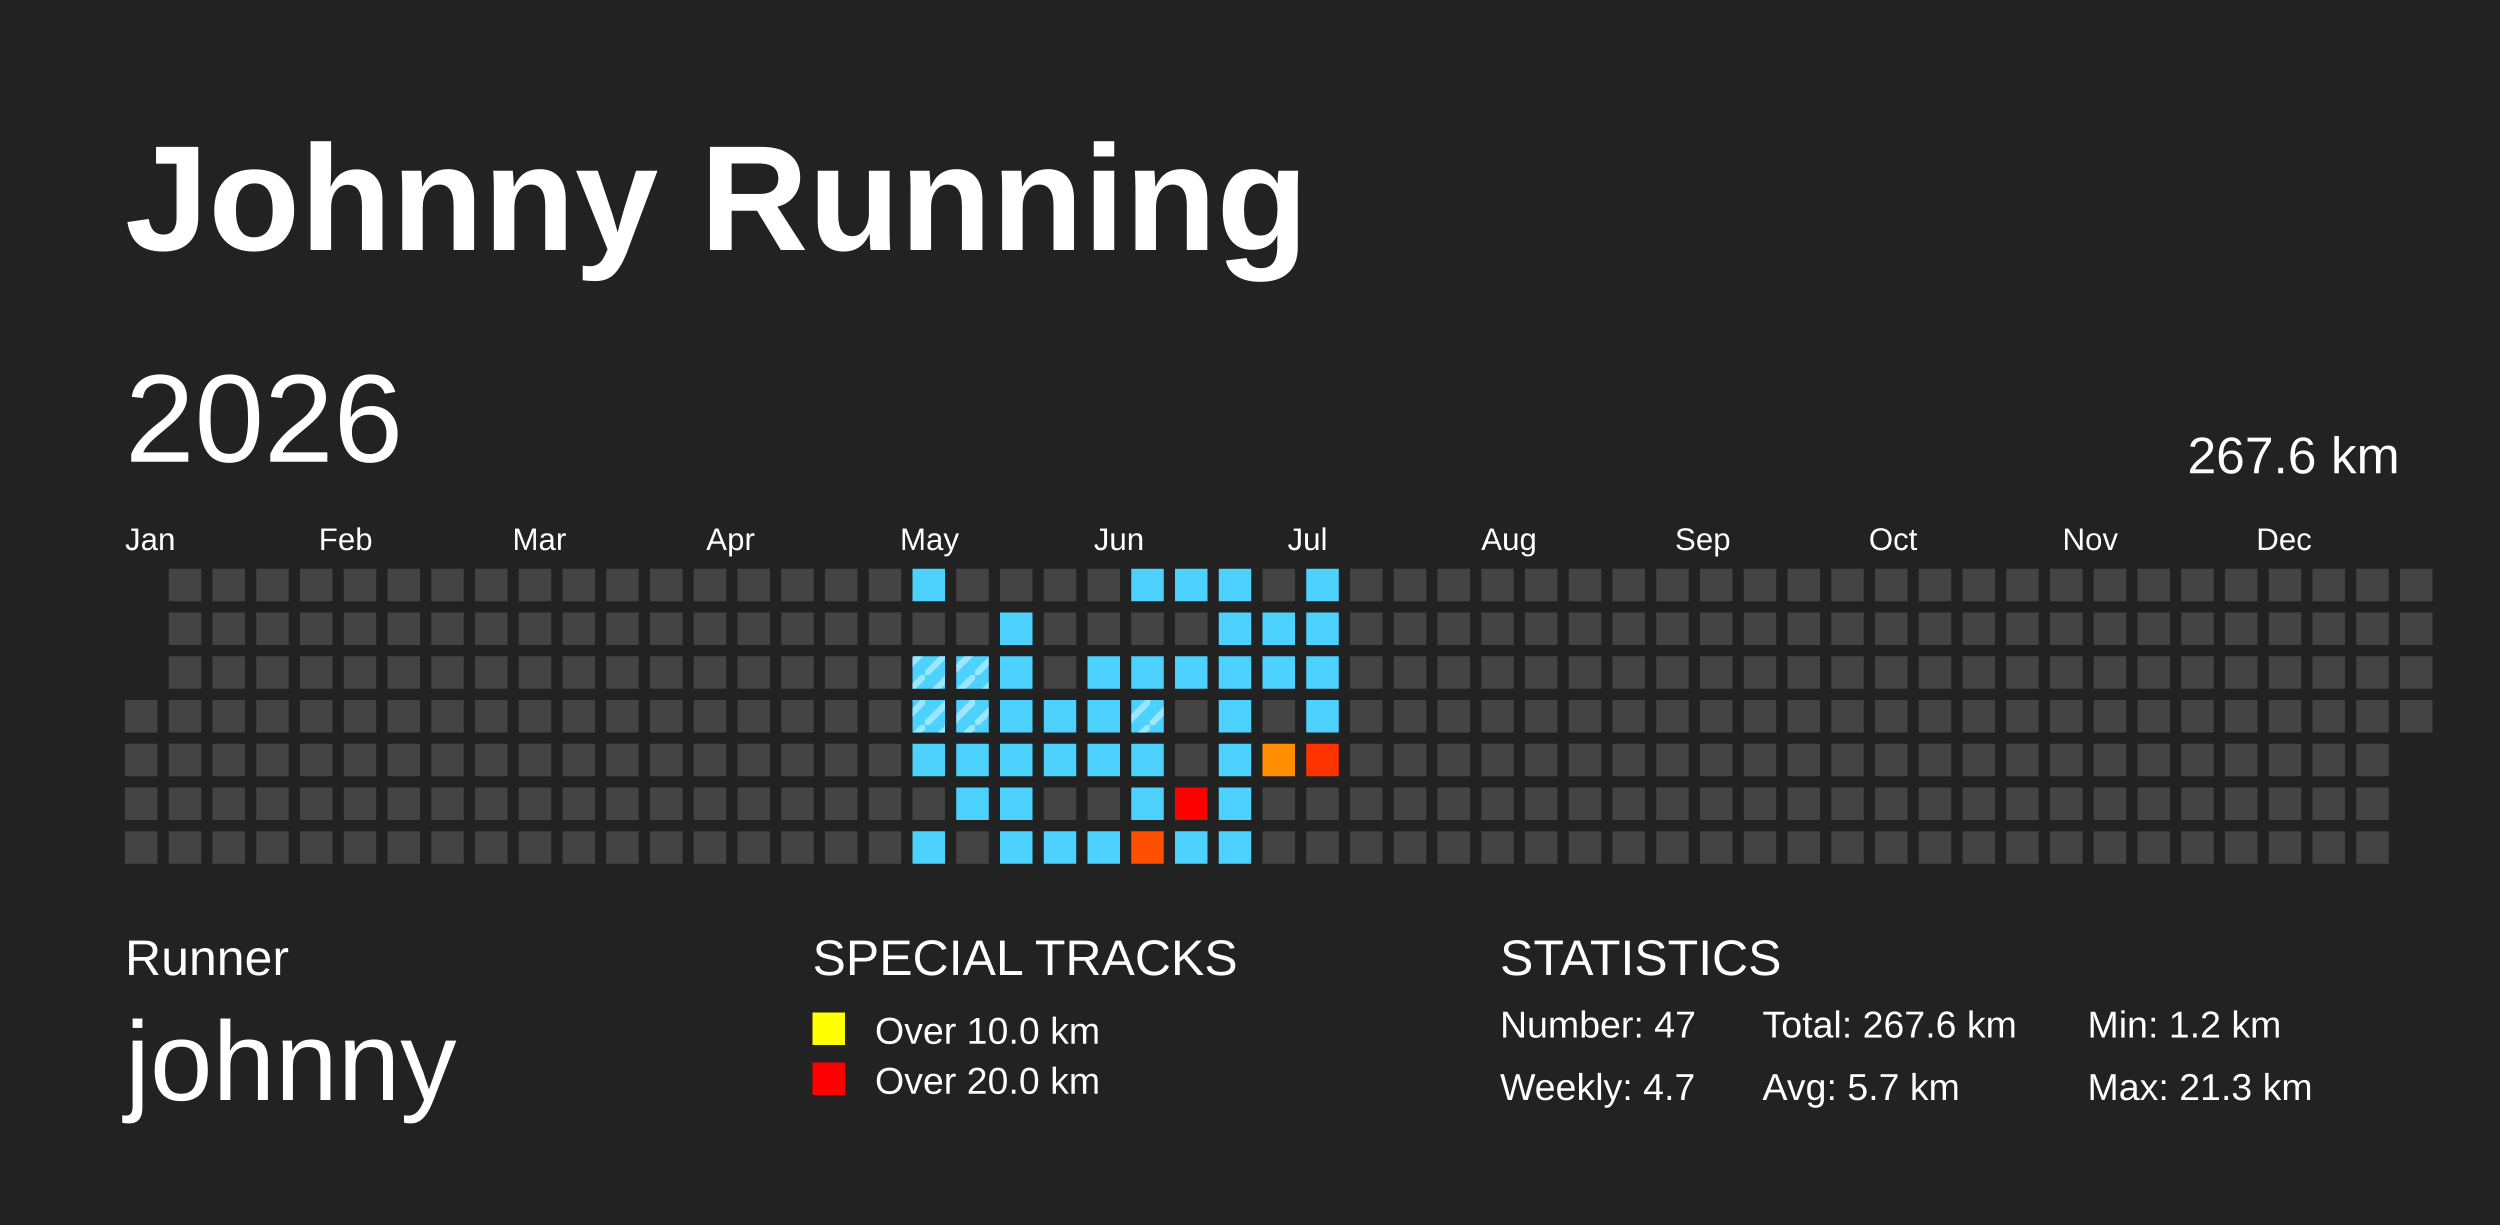
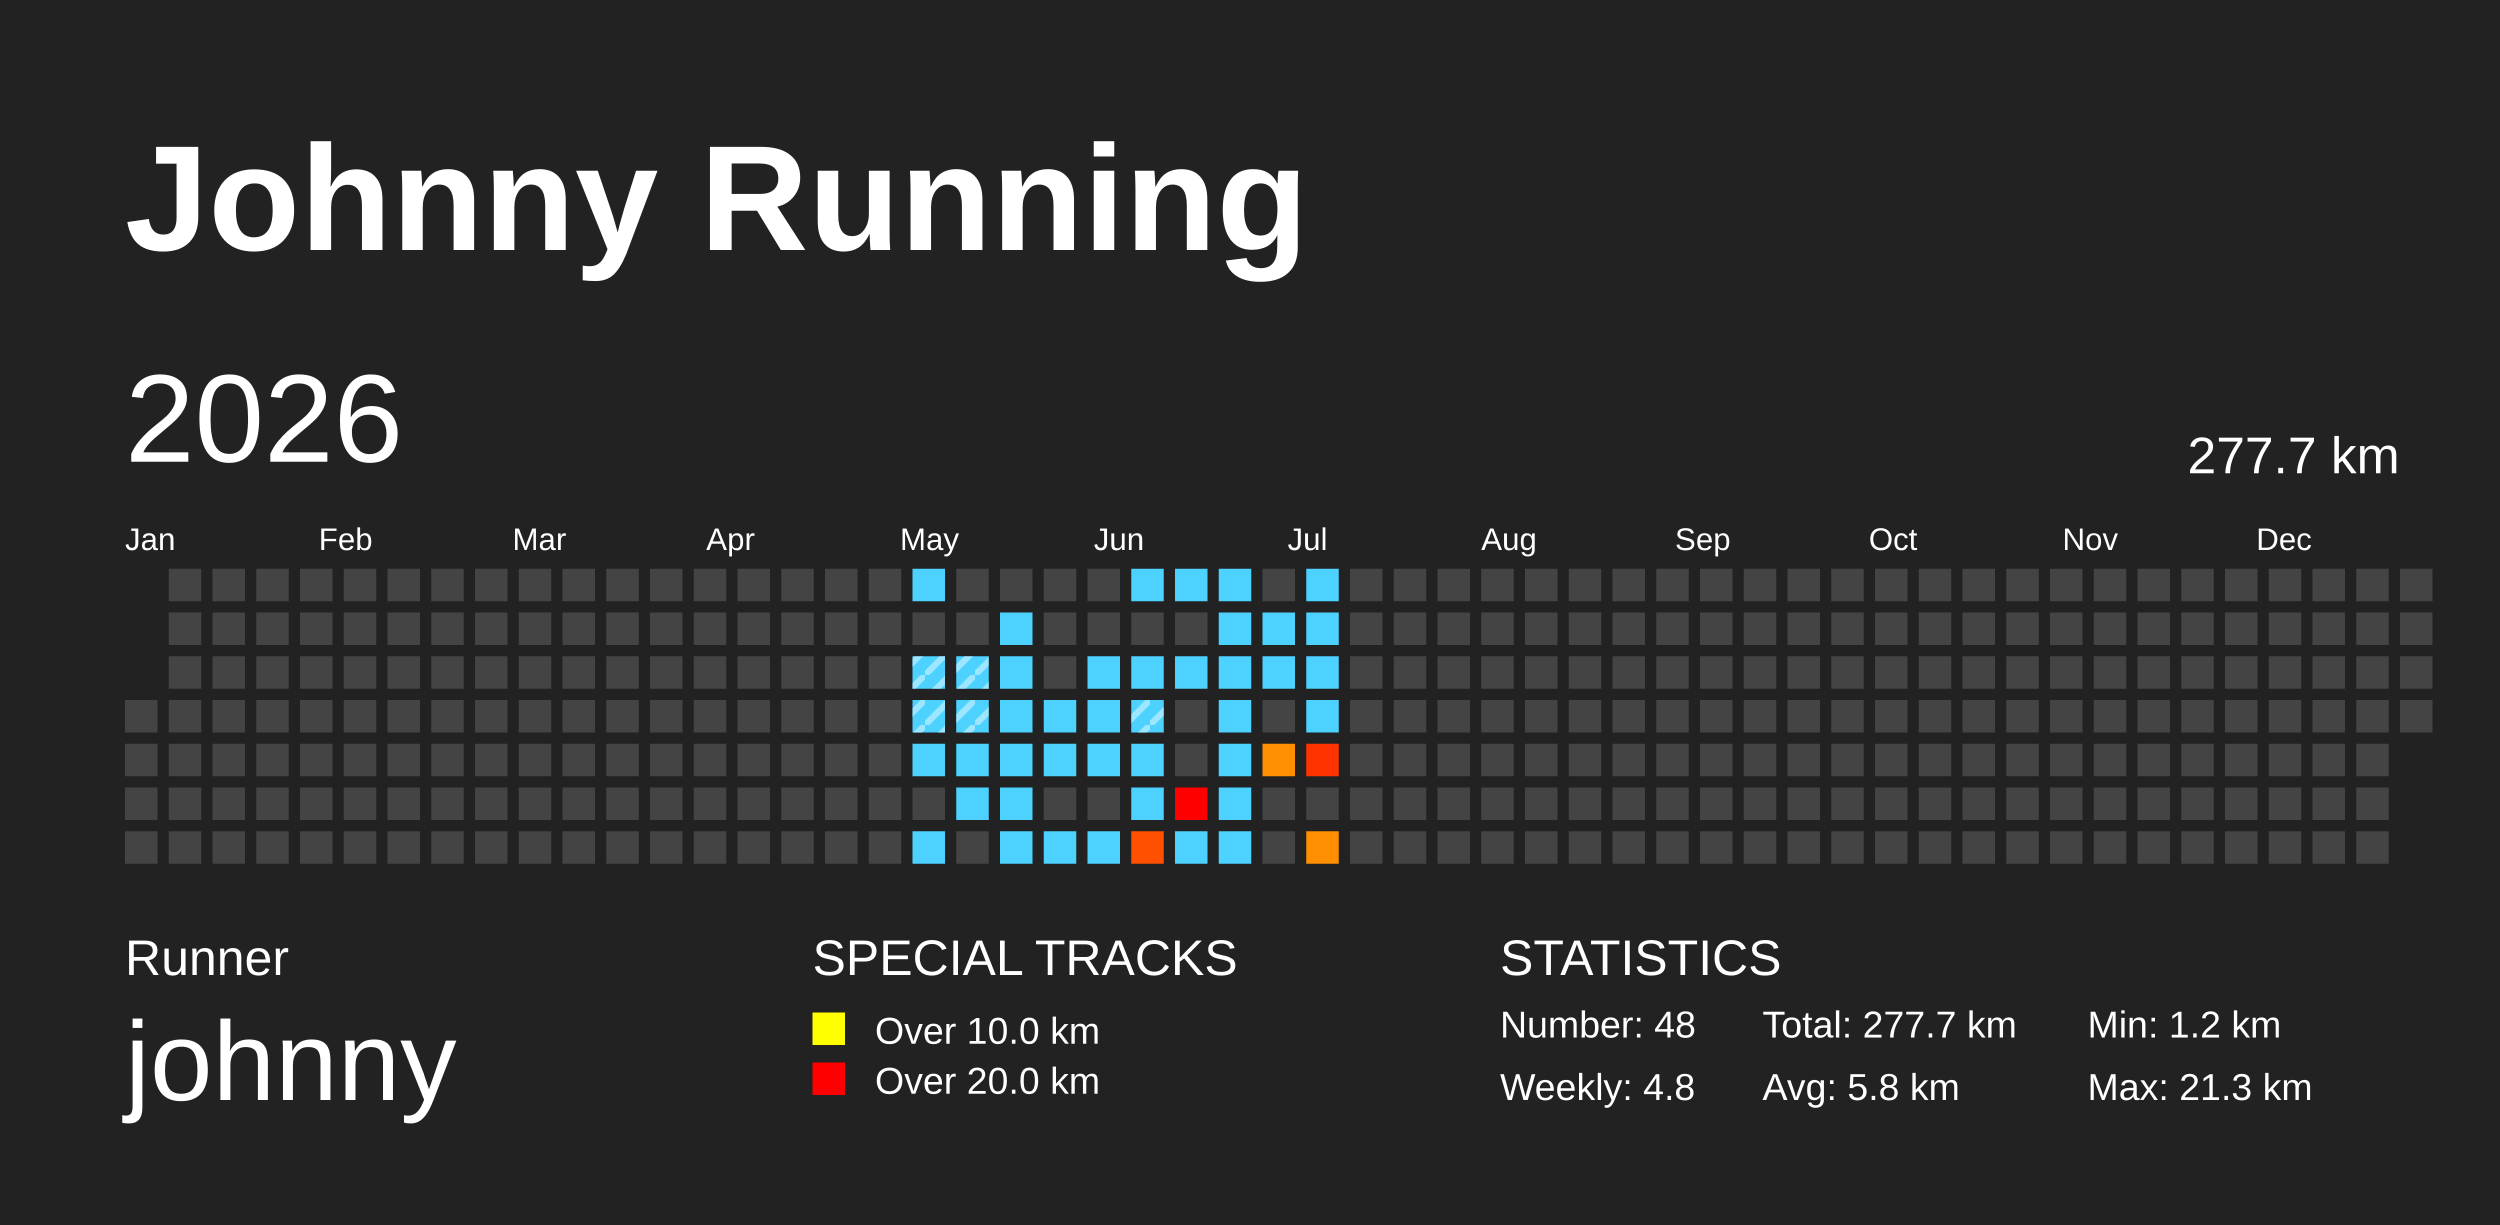
<svg xmlns="http://www.w3.org/2000/svg" baseProfile="full" height="98mm" version="1.1" viewBox="0,0,200,98" width="200mm">
  <defs>
    <pattern height="2" id="indoor-stripe" patternUnits="userSpaceOnUse" width="2">
      <line stroke="white" stroke-opacity="0.45" stroke-width="0.5" x1="0" x2="2" y1="2" y2="0" />
    </pattern>
  </defs>
  <rect fill="#222222" height="98" width="200" x="0" y="0" />
  <text fill="#FFFFFF" style="font-size:12px; font-family:Arial; font-weight:bold;" x="10" y="20">Johnny Running</text>
  <text fill="#FFFFFF" style="font-size:4px; font-family:Arial" x="10" y="78">Runner</text>
  <text fill="#FFFFFF" style="font-size:9px; font-family:Arial" x="10" y="88">johnny</text>
  <text fill="#FFFFFF" style="font-size:4px; font-family:Arial" x="65" y="78">SPECIAL TRACKS</text>
  <rect fill="yellow" height="2.6" width="2.6" x="65" y="81" />
  <text fill="#FFFFFF" style="font-size:3px; font-family:Arial" x="70" y="83.5">Over 10.0 km</text>
  <rect fill="red" height="2.6" width="2.6" x="65" y="85" />
  <text fill="#FFFFFF" style="font-size:3px; font-family:Arial" x="70" y="87.5">Over 20.0 km</text>
  <text fill="#FFFFFF" style="font-size:4px; font-family:Arial" x="120" y="78">STATISTICS</text>
-   <text fill="#FFFFFF" style="font-size:3px; font-family:Arial" x="120" y="83">Number: 47</text>
-   <text fill="#FFFFFF" style="font-size:3px; font-family:Arial" x="120" y="88">Weekly: 4.7</text>
-   <text fill="#FFFFFF" style="font-size:3px; font-family:Arial" x="141" y="83">Total: 267.6 km</text>
-   <text fill="#FFFFFF" style="font-size:3px; font-family:Arial" x="141" y="88">Avg: 5.7 km</text>
+   <text fill="#FFFFFF" style="font-size:3px; font-family:Arial" x="120" y="83">Number: 48</text>
+   <text fill="#FFFFFF" style="font-size:3px; font-family:Arial" x="120" y="88">Weekly: 4.8</text>
+   <text fill="#FFFFFF" style="font-size:3px; font-family:Arial" x="141" y="83">Total: 277.7 km</text>
+   <text fill="#FFFFFF" style="font-size:3px; font-family:Arial" x="141" y="88">Avg: 5.8 km</text>
  <text fill="#FFFFFF" style="font-size:3px; font-family:Arial" x="167" y="83">Min: 1.2 km</text>
  <text fill="#FFFFFF" style="font-size:3px; font-family:Arial" x="167" y="88">Max: 21.3 km</text>
  <text dominant-baseline="hanging" fill="#FFFFFF" style="font-size:10.0px; font-family:Arial;" x="10" y="30">2026</text>
-   <text dominant-baseline="hanging" fill="#FFFFFF" style="font-size:4.125px; font-family:Arial;" x="175" y="35">267.6 km</text>
+   <text dominant-baseline="hanging" fill="#FFFFFF" style="font-size:4.125px; font-family:Arial;" x="175" y="35">277.7 km</text>
  <text fill="#FFFFFF" style="font-size:2.5px; font-family:Arial" x="10.0" y="44">Jan</text>
  <text fill="#FFFFFF" style="font-size:2.5px; font-family:Arial" x="25.5" y="44">Feb</text>
  <text fill="#FFFFFF" style="font-size:2.5px; font-family:Arial" x="41.0" y="44">Mar</text>
  <text fill="#FFFFFF" style="font-size:2.5px; font-family:Arial" x="56.5" y="44">Apr</text>
  <text fill="#FFFFFF" style="font-size:2.5px; font-family:Arial" x="72.0" y="44">May</text>
  <text fill="#FFFFFF" style="font-size:2.5px; font-family:Arial" x="87.5" y="44">Jun</text>
  <text fill="#FFFFFF" style="font-size:2.5px; font-family:Arial" x="103.0" y="44">Jul</text>
  <text fill="#FFFFFF" style="font-size:2.5px; font-family:Arial" x="118.5" y="44">Aug</text>
  <text fill="#FFFFFF" style="font-size:2.5px; font-family:Arial" x="134.0" y="44">Sep</text>
  <text fill="#FFFFFF" style="font-size:2.5px; font-family:Arial" x="149.5" y="44">Oct</text>
  <text fill="#FFFFFF" style="font-size:2.5px; font-family:Arial" x="165.0" y="44">Nov</text>
  <text fill="#FFFFFF" style="font-size:2.5px; font-family:Arial" x="180.5" y="44">Dec</text>
  <rect fill="#444444" height="2.6" width="2.6" x="10.0" y="56.0" />
  <rect fill="#444444" height="2.6" width="2.6" x="10.0" y="59.5" />
  <rect fill="#444444" height="2.6" width="2.6" x="10.0" y="63.0" />
  <rect fill="#444444" height="2.6" width="2.6" x="10.0" y="66.5" />
  <rect fill="#444444" height="2.6" width="2.6" x="13.5" y="45.5" />
  <rect fill="#444444" height="2.6" width="2.6" x="13.5" y="49.0" />
  <rect fill="#444444" height="2.6" width="2.6" x="13.5" y="52.5" />
  <rect fill="#444444" height="2.6" width="2.6" x="13.5" y="56.0" />
  <rect fill="#444444" height="2.6" width="2.6" x="13.5" y="59.5" />
  <rect fill="#444444" height="2.6" width="2.6" x="13.5" y="63.0" />
  <rect fill="#444444" height="2.6" width="2.6" x="13.5" y="66.5" />
  <rect fill="#444444" height="2.6" width="2.6" x="17.0" y="45.5" />
  <rect fill="#444444" height="2.6" width="2.6" x="17.0" y="49.0" />
  <rect fill="#444444" height="2.6" width="2.6" x="17.0" y="52.5" />
  <rect fill="#444444" height="2.6" width="2.6" x="17.0" y="56.0" />
  <rect fill="#444444" height="2.6" width="2.6" x="17.0" y="59.5" />
  <rect fill="#444444" height="2.6" width="2.6" x="17.0" y="63.0" />
  <rect fill="#444444" height="2.6" width="2.6" x="17.0" y="66.5" />
  <rect fill="#444444" height="2.6" width="2.6" x="20.5" y="45.5" />
  <rect fill="#444444" height="2.6" width="2.6" x="20.5" y="49.0" />
  <rect fill="#444444" height="2.6" width="2.6" x="20.5" y="52.5" />
  <rect fill="#444444" height="2.6" width="2.6" x="20.5" y="56.0" />
  <rect fill="#444444" height="2.6" width="2.6" x="20.5" y="59.5" />
  <rect fill="#444444" height="2.6" width="2.6" x="20.5" y="63.0" />
  <rect fill="#444444" height="2.6" width="2.6" x="20.5" y="66.5" />
  <rect fill="#444444" height="2.6" width="2.6" x="24.0" y="45.5" />
  <rect fill="#444444" height="2.6" width="2.6" x="24.0" y="49.0" />
  <rect fill="#444444" height="2.6" width="2.6" x="24.0" y="52.5" />
  <rect fill="#444444" height="2.6" width="2.6" x="24.0" y="56.0" />
  <rect fill="#444444" height="2.6" width="2.6" x="24.0" y="59.5" />
  <rect fill="#444444" height="2.6" width="2.6" x="24.0" y="63.0" />
  <rect fill="#444444" height="2.6" width="2.6" x="24.0" y="66.5" />
  <rect fill="#444444" height="2.6" width="2.6" x="27.5" y="45.5" />
  <rect fill="#444444" height="2.6" width="2.6" x="27.5" y="49.0" />
  <rect fill="#444444" height="2.6" width="2.6" x="27.5" y="52.5" />
  <rect fill="#444444" height="2.6" width="2.6" x="27.5" y="56.0" />
  <rect fill="#444444" height="2.6" width="2.6" x="27.5" y="59.5" />
  <rect fill="#444444" height="2.6" width="2.6" x="27.5" y="63.0" />
  <rect fill="#444444" height="2.6" width="2.6" x="27.5" y="66.5" />
  <rect fill="#444444" height="2.6" width="2.6" x="31.0" y="45.5" />
  <rect fill="#444444" height="2.6" width="2.6" x="31.0" y="49.0" />
  <rect fill="#444444" height="2.6" width="2.6" x="31.0" y="52.5" />
  <rect fill="#444444" height="2.6" width="2.6" x="31.0" y="56.0" />
  <rect fill="#444444" height="2.6" width="2.6" x="31.0" y="59.5" />
  <rect fill="#444444" height="2.6" width="2.6" x="31.0" y="63.0" />
  <rect fill="#444444" height="2.6" width="2.6" x="31.0" y="66.5" />
  <rect fill="#444444" height="2.6" width="2.6" x="34.5" y="45.5" />
  <rect fill="#444444" height="2.6" width="2.6" x="34.5" y="49.0" />
  <rect fill="#444444" height="2.6" width="2.6" x="34.5" y="52.5" />
  <rect fill="#444444" height="2.6" width="2.6" x="34.5" y="56.0" />
  <rect fill="#444444" height="2.6" width="2.6" x="34.5" y="59.5" />
  <rect fill="#444444" height="2.6" width="2.6" x="34.5" y="63.0" />
  <rect fill="#444444" height="2.6" width="2.6" x="34.5" y="66.5" />
  <rect fill="#444444" height="2.6" width="2.6" x="38.0" y="45.5" />
  <rect fill="#444444" height="2.6" width="2.6" x="38.0" y="49.0" />
  <rect fill="#444444" height="2.6" width="2.6" x="38.0" y="52.5" />
  <rect fill="#444444" height="2.6" width="2.6" x="38.0" y="56.0" />
  <rect fill="#444444" height="2.6" width="2.6" x="38.0" y="59.5" />
  <rect fill="#444444" height="2.6" width="2.6" x="38.0" y="63.0" />
  <rect fill="#444444" height="2.6" width="2.6" x="38.0" y="66.5" />
  <rect fill="#444444" height="2.6" width="2.6" x="41.5" y="45.5" />
  <rect fill="#444444" height="2.6" width="2.6" x="41.5" y="49.0" />
  <rect fill="#444444" height="2.6" width="2.6" x="41.5" y="52.5" />
  <rect fill="#444444" height="2.6" width="2.6" x="41.5" y="56.0" />
  <rect fill="#444444" height="2.6" width="2.6" x="41.5" y="59.5" />
  <rect fill="#444444" height="2.6" width="2.6" x="41.5" y="63.0" />
  <rect fill="#444444" height="2.6" width="2.6" x="41.5" y="66.5" />
  <rect fill="#444444" height="2.6" width="2.6" x="45.0" y="45.5" />
  <rect fill="#444444" height="2.6" width="2.6" x="45.0" y="49.0" />
  <rect fill="#444444" height="2.6" width="2.6" x="45.0" y="52.5" />
  <rect fill="#444444" height="2.6" width="2.6" x="45.0" y="56.0" />
  <rect fill="#444444" height="2.6" width="2.6" x="45.0" y="59.5" />
  <rect fill="#444444" height="2.6" width="2.6" x="45.0" y="63.0" />
  <rect fill="#444444" height="2.6" width="2.6" x="45.0" y="66.5" />
  <rect fill="#444444" height="2.6" width="2.6" x="48.5" y="45.5" />
  <rect fill="#444444" height="2.6" width="2.6" x="48.5" y="49.0" />
  <rect fill="#444444" height="2.6" width="2.6" x="48.5" y="52.5" />
  <rect fill="#444444" height="2.6" width="2.6" x="48.5" y="56.0" />
  <rect fill="#444444" height="2.6" width="2.6" x="48.5" y="59.5" />
  <rect fill="#444444" height="2.6" width="2.6" x="48.5" y="63.0" />
  <rect fill="#444444" height="2.6" width="2.6" x="48.5" y="66.5" />
  <rect fill="#444444" height="2.6" width="2.6" x="52.0" y="45.5" />
  <rect fill="#444444" height="2.6" width="2.6" x="52.0" y="49.0" />
  <rect fill="#444444" height="2.6" width="2.6" x="52.0" y="52.5" />
  <rect fill="#444444" height="2.6" width="2.6" x="52.0" y="56.0" />
  <rect fill="#444444" height="2.6" width="2.6" x="52.0" y="59.5" />
  <rect fill="#444444" height="2.6" width="2.6" x="52.0" y="63.0" />
  <rect fill="#444444" height="2.6" width="2.6" x="52.0" y="66.5" />
  <rect fill="#444444" height="2.6" width="2.6" x="55.5" y="45.5" />
  <rect fill="#444444" height="2.6" width="2.6" x="55.5" y="49.0" />
  <rect fill="#444444" height="2.6" width="2.6" x="55.5" y="52.5" />
  <rect fill="#444444" height="2.6" width="2.6" x="55.5" y="56.0" />
  <rect fill="#444444" height="2.6" width="2.6" x="55.5" y="59.5" />
  <rect fill="#444444" height="2.6" width="2.6" x="55.5" y="63.0" />
  <rect fill="#444444" height="2.6" width="2.6" x="55.5" y="66.5" />
  <rect fill="#444444" height="2.6" width="2.6" x="59.0" y="45.5" />
  <rect fill="#444444" height="2.6" width="2.6" x="59.0" y="49.0" />
  <rect fill="#444444" height="2.6" width="2.6" x="59.0" y="52.5" />
  <rect fill="#444444" height="2.6" width="2.6" x="59.0" y="56.0" />
  <rect fill="#444444" height="2.6" width="2.6" x="59.0" y="59.5" />
  <rect fill="#444444" height="2.6" width="2.6" x="59.0" y="63.0" />
  <rect fill="#444444" height="2.6" width="2.6" x="59.0" y="66.5" />
  <rect fill="#444444" height="2.6" width="2.6" x="62.5" y="45.5" />
  <rect fill="#444444" height="2.6" width="2.6" x="62.5" y="49.0" />
  <rect fill="#444444" height="2.6" width="2.6" x="62.5" y="52.5" />
  <rect fill="#444444" height="2.6" width="2.6" x="62.5" y="56.0" />
  <rect fill="#444444" height="2.6" width="2.6" x="62.5" y="59.5" />
  <rect fill="#444444" height="2.6" width="2.6" x="62.5" y="63.0" />
  <rect fill="#444444" height="2.6" width="2.6" x="62.5" y="66.5" />
  <rect fill="#444444" height="2.6" width="2.6" x="66.0" y="45.5" />
  <rect fill="#444444" height="2.6" width="2.6" x="66.0" y="49.0" />
  <rect fill="#444444" height="2.6" width="2.6" x="66.0" y="52.5" />
  <rect fill="#444444" height="2.6" width="2.6" x="66.0" y="56.0" />
  <rect fill="#444444" height="2.6" width="2.6" x="66.0" y="59.5" />
  <rect fill="#444444" height="2.6" width="2.6" x="66.0" y="63.0" />
  <rect fill="#444444" height="2.6" width="2.6" x="66.0" y="66.5" />
  <rect fill="#444444" height="2.6" width="2.6" x="69.5" y="45.5" />
  <rect fill="#444444" height="2.6" width="2.6" x="69.5" y="49.0" />
  <rect fill="#444444" height="2.6" width="2.6" x="69.5" y="52.5" />
  <rect fill="#444444" height="2.6" width="2.6" x="69.5" y="56.0" />
  <rect fill="#444444" height="2.6" width="2.6" x="69.5" y="59.5" />
  <rect fill="#444444" height="2.6" width="2.6" x="69.5" y="63.0" />
  <rect fill="#444444" height="2.6" width="2.6" x="69.5" y="66.5" />
  <rect fill="#4dd2ff" height="2.6" width="2.6" x="73.0" y="45.5" />
  <rect fill="#444444" height="2.6" width="2.6" x="73.0" y="49.0" />
  <rect fill="#4dd2ff" height="2.6" width="2.6" x="73.0" y="52.5" />
  <rect fill="url(#indoor-stripe)" height="2.6" style="pointer-events: none;" width="2.6" x="73.0" y="52.5" />
  <rect fill="#4dd2ff" height="2.6" width="2.6" x="73.0" y="56.0" />
  <rect fill="url(#indoor-stripe)" height="2.6" style="pointer-events: none;" width="2.6" x="73.0" y="56.0" />
  <rect fill="#4dd2ff" height="2.6" width="2.6" x="73.0" y="59.5" />
  <rect fill="#444444" height="2.6" width="2.6" x="73.0" y="63.0" />
  <rect fill="#4dd2ff" height="2.6" width="2.6" x="73.0" y="66.5" />
  <rect fill="#444444" height="2.6" width="2.6" x="76.5" y="45.5" />
  <rect fill="#444444" height="2.6" width="2.6" x="76.5" y="49.0" />
  <rect fill="#4dd2ff" height="2.6" width="2.6" x="76.5" y="52.5" />
  <rect fill="url(#indoor-stripe)" height="2.6" style="pointer-events: none;" width="2.6" x="76.5" y="52.5" />
  <rect fill="#4dd2ff" height="2.6" width="2.6" x="76.5" y="56.0" />
  <rect fill="url(#indoor-stripe)" height="2.6" style="pointer-events: none;" width="2.6" x="76.5" y="56.0" />
  <rect fill="#4dd2ff" height="2.6" width="2.6" x="76.5" y="59.5" />
  <rect fill="#4dd2ff" height="2.6" width="2.6" x="76.5" y="63.0" />
  <rect fill="#444444" height="2.6" width="2.6" x="76.5" y="66.5" />
  <rect fill="#444444" height="2.6" width="2.6" x="80.0" y="45.5" />
  <rect fill="#4dd2ff" height="2.6" width="2.6" x="80.0" y="49.0" />
  <rect fill="#4dd2ff" height="2.6" width="2.6" x="80.0" y="52.5" />
  <rect fill="#4dd2ff" height="2.6" width="2.6" x="80.0" y="56.0" />
  <rect fill="#4dd2ff" height="2.6" width="2.6" x="80.0" y="59.5" />
  <rect fill="#4dd2ff" height="2.6" width="2.6" x="80.0" y="63.0" />
  <rect fill="#4dd2ff" height="2.6" width="2.6" x="80.0" y="66.5" />
  <rect fill="#444444" height="2.6" width="2.6" x="83.5" y="45.5" />
  <rect fill="#444444" height="2.6" width="2.6" x="83.5" y="49.0" />
  <rect fill="#444444" height="2.6" width="2.6" x="83.5" y="52.5" />
  <rect fill="#4dd2ff" height="2.6" width="2.6" x="83.5" y="56.0" />
  <rect fill="#4dd2ff" height="2.6" width="2.6" x="83.5" y="59.5" />
  <rect fill="#444444" height="2.6" width="2.6" x="83.5" y="63.0" />
  <rect fill="#4dd2ff" height="2.6" width="2.6" x="83.5" y="66.5" />
  <rect fill="#444444" height="2.6" width="2.6" x="87.0" y="45.5" />
  <rect fill="#444444" height="2.6" width="2.6" x="87.0" y="49.0" />
  <rect fill="#4dd2ff" height="2.6" width="2.6" x="87.0" y="52.5" />
  <rect fill="#4dd2ff" height="2.6" width="2.6" x="87.0" y="56.0" />
  <rect fill="#4dd2ff" height="2.6" width="2.6" x="87.0" y="59.5" />
  <rect fill="#444444" height="2.6" width="2.6" x="87.0" y="63.0" />
  <rect fill="#4dd2ff" height="2.6" width="2.6" x="87.0" y="66.5" />
  <rect fill="#4dd2ff" height="2.6" width="2.6" x="90.5" y="45.5" />
  <rect fill="#444444" height="2.6" width="2.6" x="90.5" y="49.0" />
  <rect fill="#4dd2ff" height="2.6" width="2.6" x="90.5" y="52.5" />
  <rect fill="#4dd2ff" height="2.6" width="2.6" x="90.5" y="56.0" />
  <rect fill="url(#indoor-stripe)" height="2.6" style="pointer-events: none;" width="2.6" x="90.5" y="56.0" />
  <rect fill="#4dd2ff" height="2.6" width="2.6" x="90.5" y="59.5" />
  <rect fill="#4dd2ff" height="2.6" width="2.6" x="90.5" y="63.0" />
  <rect fill="#ff4f00" height="2.6" width="2.6" x="90.5" y="66.5" />
  <rect fill="#4dd2ff" height="2.6" width="2.6" x="94.0" y="45.5" />
  <rect fill="#444444" height="2.6" width="2.6" x="94.0" y="49.0" />
  <rect fill="#4dd2ff" height="2.6" width="2.6" x="94.0" y="52.5" />
  <rect fill="#444444" height="2.6" width="2.6" x="94.0" y="56.0" />
  <rect fill="#444444" height="2.6" width="2.6" x="94.0" y="59.5" />
  <rect fill="red" height="2.6" width="2.6" x="94.0" y="63.0" />
  <rect fill="#4dd2ff" height="2.6" width="2.6" x="94.0" y="66.5" />
  <rect fill="#4dd2ff" height="2.6" width="2.6" x="97.5" y="45.5" />
  <rect fill="#4dd2ff" height="2.6" width="2.6" x="97.5" y="49.0" />
  <rect fill="#4dd2ff" height="2.6" width="2.6" x="97.5" y="52.5" />
  <rect fill="#4dd2ff" height="2.6" width="2.6" x="97.5" y="56.0" />
  <rect fill="#4dd2ff" height="2.6" width="2.6" x="97.5" y="59.5" />
  <rect fill="#4dd2ff" height="2.6" width="2.6" x="97.5" y="63.0" />
  <rect fill="#4dd2ff" height="2.6" width="2.6" x="97.5" y="66.5" />
  <rect fill="#444444" height="2.6" width="2.6" x="101.0" y="45.5" />
  <rect fill="#4dd2ff" height="2.6" width="2.6" x="101.0" y="49.0" />
  <rect fill="#4dd2ff" height="2.6" width="2.6" x="101.0" y="52.5" />
  <rect fill="#444444" height="2.6" width="2.6" x="101.0" y="56.0" />
  <rect fill="#ff8e00" height="2.6" width="2.6" x="101.0" y="59.5" />
  <rect fill="#444444" height="2.6" width="2.6" x="101.0" y="63.0" />
  <rect fill="#444444" height="2.6" width="2.6" x="101.0" y="66.5" />
  <rect fill="#4dd2ff" height="2.6" width="2.6" x="104.5" y="45.5" />
  <rect fill="#4dd2ff" height="2.6" width="2.6" x="104.5" y="49.0" />
  <rect fill="#4dd2ff" height="2.6" width="2.6" x="104.5" y="52.5" />
  <rect fill="#4dd2ff" height="2.6" width="2.6" x="104.5" y="56.0" />
  <rect fill="#ff3300" height="2.6" width="2.6" x="104.5" y="59.5" />
  <rect fill="#444444" height="2.6" width="2.6" x="104.5" y="63.0" />
-   <rect fill="#444444" height="2.6" width="2.6" x="104.5" y="66.5" />
+   <rect fill="#ff8f00" height="2.6" width="2.6" x="104.5" y="66.5" />
  <rect fill="#444444" height="2.6" width="2.6" x="108.0" y="45.5" />
  <rect fill="#444444" height="2.6" width="2.6" x="108.0" y="49.0" />
  <rect fill="#444444" height="2.6" width="2.6" x="108.0" y="52.5" />
  <rect fill="#444444" height="2.6" width="2.6" x="108.0" y="56.0" />
  <rect fill="#444444" height="2.6" width="2.6" x="108.0" y="59.5" />
  <rect fill="#444444" height="2.6" width="2.6" x="108.0" y="63.0" />
  <rect fill="#444444" height="2.6" width="2.6" x="108.0" y="66.5" />
  <rect fill="#444444" height="2.6" width="2.6" x="111.5" y="45.5" />
  <rect fill="#444444" height="2.6" width="2.6" x="111.5" y="49.0" />
  <rect fill="#444444" height="2.6" width="2.6" x="111.5" y="52.5" />
  <rect fill="#444444" height="2.6" width="2.6" x="111.5" y="56.0" />
  <rect fill="#444444" height="2.6" width="2.6" x="111.5" y="59.5" />
  <rect fill="#444444" height="2.6" width="2.6" x="111.5" y="63.0" />
  <rect fill="#444444" height="2.6" width="2.6" x="111.5" y="66.5" />
  <rect fill="#444444" height="2.6" width="2.6" x="115.0" y="45.5" />
  <rect fill="#444444" height="2.6" width="2.6" x="115.0" y="49.0" />
  <rect fill="#444444" height="2.6" width="2.6" x="115.0" y="52.5" />
  <rect fill="#444444" height="2.6" width="2.6" x="115.0" y="56.0" />
  <rect fill="#444444" height="2.6" width="2.6" x="115.0" y="59.5" />
  <rect fill="#444444" height="2.6" width="2.6" x="115.0" y="63.0" />
  <rect fill="#444444" height="2.6" width="2.6" x="115.0" y="66.5" />
  <rect fill="#444444" height="2.6" width="2.6" x="118.5" y="45.5" />
  <rect fill="#444444" height="2.6" width="2.6" x="118.5" y="49.0" />
  <rect fill="#444444" height="2.6" width="2.6" x="118.5" y="52.5" />
  <rect fill="#444444" height="2.6" width="2.6" x="118.5" y="56.0" />
  <rect fill="#444444" height="2.6" width="2.6" x="118.5" y="59.5" />
  <rect fill="#444444" height="2.6" width="2.6" x="118.5" y="63.0" />
  <rect fill="#444444" height="2.6" width="2.6" x="118.5" y="66.5" />
  <rect fill="#444444" height="2.6" width="2.6" x="122.0" y="45.5" />
  <rect fill="#444444" height="2.6" width="2.6" x="122.0" y="49.0" />
  <rect fill="#444444" height="2.6" width="2.6" x="122.0" y="52.5" />
  <rect fill="#444444" height="2.6" width="2.6" x="122.0" y="56.0" />
  <rect fill="#444444" height="2.6" width="2.6" x="122.0" y="59.5" />
  <rect fill="#444444" height="2.6" width="2.6" x="122.0" y="63.0" />
  <rect fill="#444444" height="2.6" width="2.6" x="122.0" y="66.5" />
  <rect fill="#444444" height="2.6" width="2.6" x="125.5" y="45.5" />
  <rect fill="#444444" height="2.6" width="2.6" x="125.5" y="49.0" />
  <rect fill="#444444" height="2.6" width="2.6" x="125.5" y="52.5" />
  <rect fill="#444444" height="2.6" width="2.6" x="125.5" y="56.0" />
  <rect fill="#444444" height="2.6" width="2.6" x="125.5" y="59.5" />
  <rect fill="#444444" height="2.6" width="2.6" x="125.5" y="63.0" />
  <rect fill="#444444" height="2.6" width="2.6" x="125.5" y="66.5" />
  <rect fill="#444444" height="2.6" width="2.6" x="129.0" y="45.5" />
  <rect fill="#444444" height="2.6" width="2.6" x="129.0" y="49.0" />
  <rect fill="#444444" height="2.6" width="2.6" x="129.0" y="52.5" />
  <rect fill="#444444" height="2.6" width="2.6" x="129.0" y="56.0" />
  <rect fill="#444444" height="2.6" width="2.6" x="129.0" y="59.5" />
  <rect fill="#444444" height="2.6" width="2.6" x="129.0" y="63.0" />
  <rect fill="#444444" height="2.6" width="2.6" x="129.0" y="66.5" />
  <rect fill="#444444" height="2.6" width="2.6" x="132.5" y="45.5" />
  <rect fill="#444444" height="2.6" width="2.6" x="132.5" y="49.0" />
  <rect fill="#444444" height="2.6" width="2.6" x="132.5" y="52.5" />
  <rect fill="#444444" height="2.6" width="2.6" x="132.5" y="56.0" />
  <rect fill="#444444" height="2.6" width="2.6" x="132.5" y="59.5" />
  <rect fill="#444444" height="2.6" width="2.6" x="132.5" y="63.0" />
  <rect fill="#444444" height="2.6" width="2.6" x="132.5" y="66.5" />
  <rect fill="#444444" height="2.6" width="2.6" x="136.0" y="45.5" />
  <rect fill="#444444" height="2.6" width="2.6" x="136.0" y="49.0" />
  <rect fill="#444444" height="2.6" width="2.6" x="136.0" y="52.5" />
  <rect fill="#444444" height="2.6" width="2.6" x="136.0" y="56.0" />
  <rect fill="#444444" height="2.6" width="2.6" x="136.0" y="59.5" />
  <rect fill="#444444" height="2.6" width="2.6" x="136.0" y="63.0" />
  <rect fill="#444444" height="2.6" width="2.6" x="136.0" y="66.5" />
  <rect fill="#444444" height="2.6" width="2.6" x="139.5" y="45.5" />
  <rect fill="#444444" height="2.6" width="2.6" x="139.5" y="49.0" />
  <rect fill="#444444" height="2.6" width="2.6" x="139.5" y="52.5" />
  <rect fill="#444444" height="2.6" width="2.6" x="139.5" y="56.0" />
  <rect fill="#444444" height="2.6" width="2.6" x="139.5" y="59.5" />
  <rect fill="#444444" height="2.6" width="2.6" x="139.5" y="63.0" />
  <rect fill="#444444" height="2.6" width="2.6" x="139.5" y="66.5" />
  <rect fill="#444444" height="2.6" width="2.6" x="143.0" y="45.5" />
  <rect fill="#444444" height="2.6" width="2.6" x="143.0" y="49.0" />
  <rect fill="#444444" height="2.6" width="2.6" x="143.0" y="52.5" />
  <rect fill="#444444" height="2.6" width="2.6" x="143.0" y="56.0" />
  <rect fill="#444444" height="2.6" width="2.6" x="143.0" y="59.5" />
  <rect fill="#444444" height="2.6" width="2.6" x="143.0" y="63.0" />
  <rect fill="#444444" height="2.6" width="2.6" x="143.0" y="66.5" />
  <rect fill="#444444" height="2.6" width="2.6" x="146.5" y="45.5" />
  <rect fill="#444444" height="2.6" width="2.6" x="146.5" y="49.0" />
  <rect fill="#444444" height="2.6" width="2.6" x="146.5" y="52.5" />
  <rect fill="#444444" height="2.6" width="2.6" x="146.5" y="56.0" />
  <rect fill="#444444" height="2.6" width="2.6" x="146.5" y="59.5" />
  <rect fill="#444444" height="2.6" width="2.6" x="146.5" y="63.0" />
  <rect fill="#444444" height="2.6" width="2.6" x="146.5" y="66.5" />
  <rect fill="#444444" height="2.6" width="2.6" x="150.0" y="45.5" />
  <rect fill="#444444" height="2.6" width="2.6" x="150.0" y="49.0" />
  <rect fill="#444444" height="2.6" width="2.6" x="150.0" y="52.5" />
  <rect fill="#444444" height="2.6" width="2.6" x="150.0" y="56.0" />
  <rect fill="#444444" height="2.6" width="2.6" x="150.0" y="59.5" />
  <rect fill="#444444" height="2.6" width="2.6" x="150.0" y="63.0" />
  <rect fill="#444444" height="2.6" width="2.6" x="150.0" y="66.5" />
  <rect fill="#444444" height="2.6" width="2.6" x="153.5" y="45.5" />
  <rect fill="#444444" height="2.6" width="2.6" x="153.5" y="49.0" />
  <rect fill="#444444" height="2.6" width="2.6" x="153.5" y="52.5" />
  <rect fill="#444444" height="2.6" width="2.6" x="153.5" y="56.0" />
  <rect fill="#444444" height="2.6" width="2.6" x="153.5" y="59.5" />
  <rect fill="#444444" height="2.6" width="2.6" x="153.5" y="63.0" />
  <rect fill="#444444" height="2.6" width="2.6" x="153.5" y="66.5" />
  <rect fill="#444444" height="2.6" width="2.6" x="157.0" y="45.5" />
  <rect fill="#444444" height="2.6" width="2.6" x="157.0" y="49.0" />
  <rect fill="#444444" height="2.6" width="2.6" x="157.0" y="52.5" />
  <rect fill="#444444" height="2.6" width="2.6" x="157.0" y="56.0" />
  <rect fill="#444444" height="2.6" width="2.6" x="157.0" y="59.5" />
  <rect fill="#444444" height="2.6" width="2.6" x="157.0" y="63.0" />
  <rect fill="#444444" height="2.6" width="2.6" x="157.0" y="66.5" />
  <rect fill="#444444" height="2.6" width="2.6" x="160.5" y="45.5" />
  <rect fill="#444444" height="2.6" width="2.6" x="160.5" y="49.0" />
  <rect fill="#444444" height="2.6" width="2.6" x="160.5" y="52.5" />
  <rect fill="#444444" height="2.6" width="2.6" x="160.5" y="56.0" />
  <rect fill="#444444" height="2.6" width="2.6" x="160.5" y="59.5" />
  <rect fill="#444444" height="2.6" width="2.6" x="160.5" y="63.0" />
  <rect fill="#444444" height="2.6" width="2.6" x="160.5" y="66.5" />
  <rect fill="#444444" height="2.6" width="2.6" x="164.0" y="45.5" />
  <rect fill="#444444" height="2.6" width="2.6" x="164.0" y="49.0" />
  <rect fill="#444444" height="2.6" width="2.6" x="164.0" y="52.5" />
  <rect fill="#444444" height="2.6" width="2.6" x="164.0" y="56.0" />
  <rect fill="#444444" height="2.6" width="2.6" x="164.0" y="59.5" />
  <rect fill="#444444" height="2.6" width="2.6" x="164.0" y="63.0" />
  <rect fill="#444444" height="2.6" width="2.6" x="164.0" y="66.5" />
  <rect fill="#444444" height="2.6" width="2.6" x="167.5" y="45.5" />
  <rect fill="#444444" height="2.6" width="2.6" x="167.5" y="49.0" />
  <rect fill="#444444" height="2.6" width="2.6" x="167.5" y="52.5" />
  <rect fill="#444444" height="2.6" width="2.6" x="167.5" y="56.0" />
  <rect fill="#444444" height="2.6" width="2.6" x="167.5" y="59.5" />
  <rect fill="#444444" height="2.6" width="2.6" x="167.5" y="63.0" />
  <rect fill="#444444" height="2.6" width="2.6" x="167.5" y="66.5" />
  <rect fill="#444444" height="2.6" width="2.6" x="171.0" y="45.5" />
  <rect fill="#444444" height="2.6" width="2.6" x="171.0" y="49.0" />
  <rect fill="#444444" height="2.6" width="2.6" x="171.0" y="52.5" />
  <rect fill="#444444" height="2.6" width="2.6" x="171.0" y="56.0" />
  <rect fill="#444444" height="2.6" width="2.6" x="171.0" y="59.5" />
  <rect fill="#444444" height="2.6" width="2.6" x="171.0" y="63.0" />
  <rect fill="#444444" height="2.6" width="2.6" x="171.0" y="66.5" />
  <rect fill="#444444" height="2.6" width="2.6" x="174.5" y="45.5" />
  <rect fill="#444444" height="2.6" width="2.6" x="174.5" y="49.0" />
  <rect fill="#444444" height="2.6" width="2.6" x="174.5" y="52.5" />
  <rect fill="#444444" height="2.6" width="2.6" x="174.5" y="56.0" />
  <rect fill="#444444" height="2.6" width="2.6" x="174.5" y="59.5" />
  <rect fill="#444444" height="2.6" width="2.6" x="174.5" y="63.0" />
  <rect fill="#444444" height="2.6" width="2.6" x="174.5" y="66.5" />
  <rect fill="#444444" height="2.6" width="2.6" x="178.0" y="45.5" />
  <rect fill="#444444" height="2.6" width="2.6" x="178.0" y="49.0" />
  <rect fill="#444444" height="2.6" width="2.6" x="178.0" y="52.5" />
  <rect fill="#444444" height="2.6" width="2.6" x="178.0" y="56.0" />
  <rect fill="#444444" height="2.6" width="2.6" x="178.0" y="59.5" />
  <rect fill="#444444" height="2.6" width="2.6" x="178.0" y="63.0" />
  <rect fill="#444444" height="2.6" width="2.6" x="178.0" y="66.5" />
  <rect fill="#444444" height="2.6" width="2.6" x="181.5" y="45.5" />
  <rect fill="#444444" height="2.6" width="2.6" x="181.5" y="49.0" />
  <rect fill="#444444" height="2.6" width="2.6" x="181.5" y="52.5" />
  <rect fill="#444444" height="2.6" width="2.6" x="181.5" y="56.0" />
  <rect fill="#444444" height="2.6" width="2.6" x="181.5" y="59.5" />
  <rect fill="#444444" height="2.6" width="2.6" x="181.5" y="63.0" />
  <rect fill="#444444" height="2.6" width="2.6" x="181.5" y="66.5" />
  <rect fill="#444444" height="2.6" width="2.6" x="185.0" y="45.5" />
  <rect fill="#444444" height="2.6" width="2.6" x="185.0" y="49.0" />
  <rect fill="#444444" height="2.6" width="2.6" x="185.0" y="52.5" />
  <rect fill="#444444" height="2.6" width="2.6" x="185.0" y="56.0" />
  <rect fill="#444444" height="2.6" width="2.6" x="185.0" y="59.5" />
  <rect fill="#444444" height="2.6" width="2.6" x="185.0" y="63.0" />
  <rect fill="#444444" height="2.6" width="2.6" x="185.0" y="66.5" />
  <rect fill="#444444" height="2.6" width="2.6" x="188.5" y="45.5" />
  <rect fill="#444444" height="2.6" width="2.6" x="188.5" y="49.0" />
  <rect fill="#444444" height="2.6" width="2.6" x="188.5" y="52.5" />
  <rect fill="#444444" height="2.6" width="2.6" x="188.5" y="56.0" />
  <rect fill="#444444" height="2.6" width="2.6" x="188.5" y="59.5" />
  <rect fill="#444444" height="2.6" width="2.6" x="188.5" y="63.0" />
  <rect fill="#444444" height="2.6" width="2.6" x="188.5" y="66.5" />
  <rect fill="#444444" height="2.6" width="2.6" x="192.0" y="45.5" />
  <rect fill="#444444" height="2.6" width="2.6" x="192.0" y="49.0" />
  <rect fill="#444444" height="2.6" width="2.6" x="192.0" y="52.5" />
  <rect fill="#444444" height="2.6" width="2.6" x="192.0" y="56.0" />
</svg>
